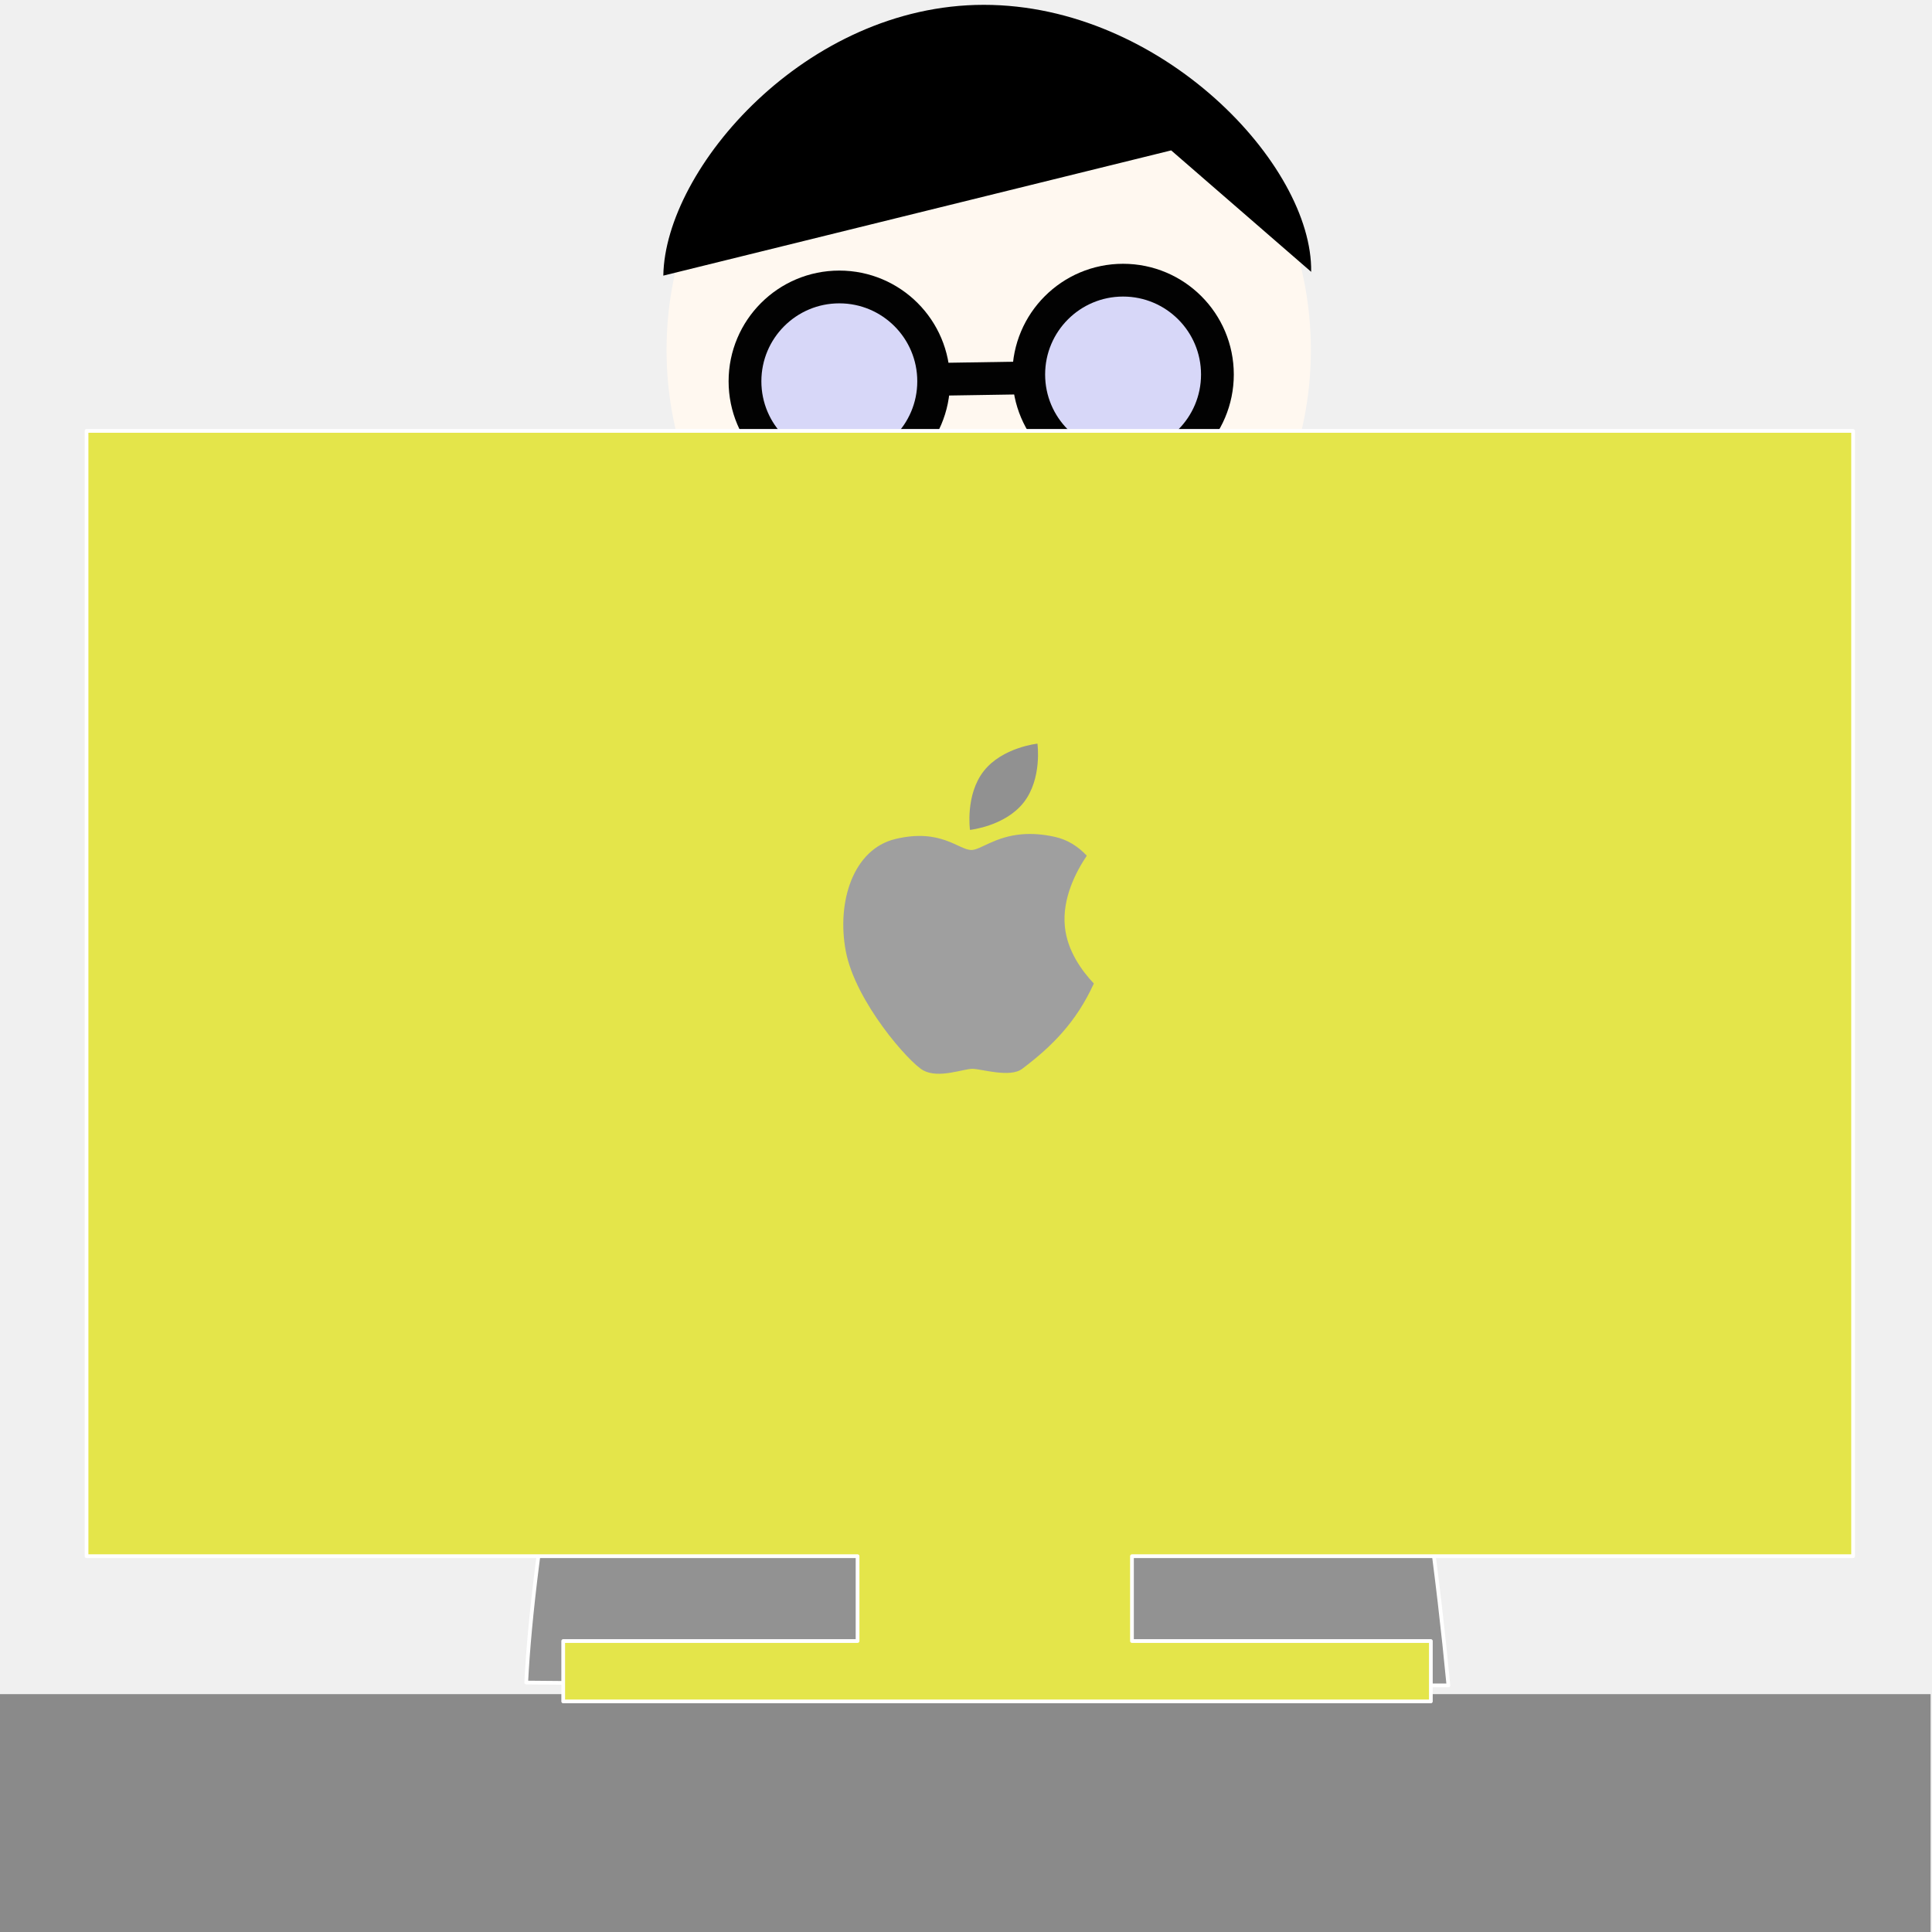
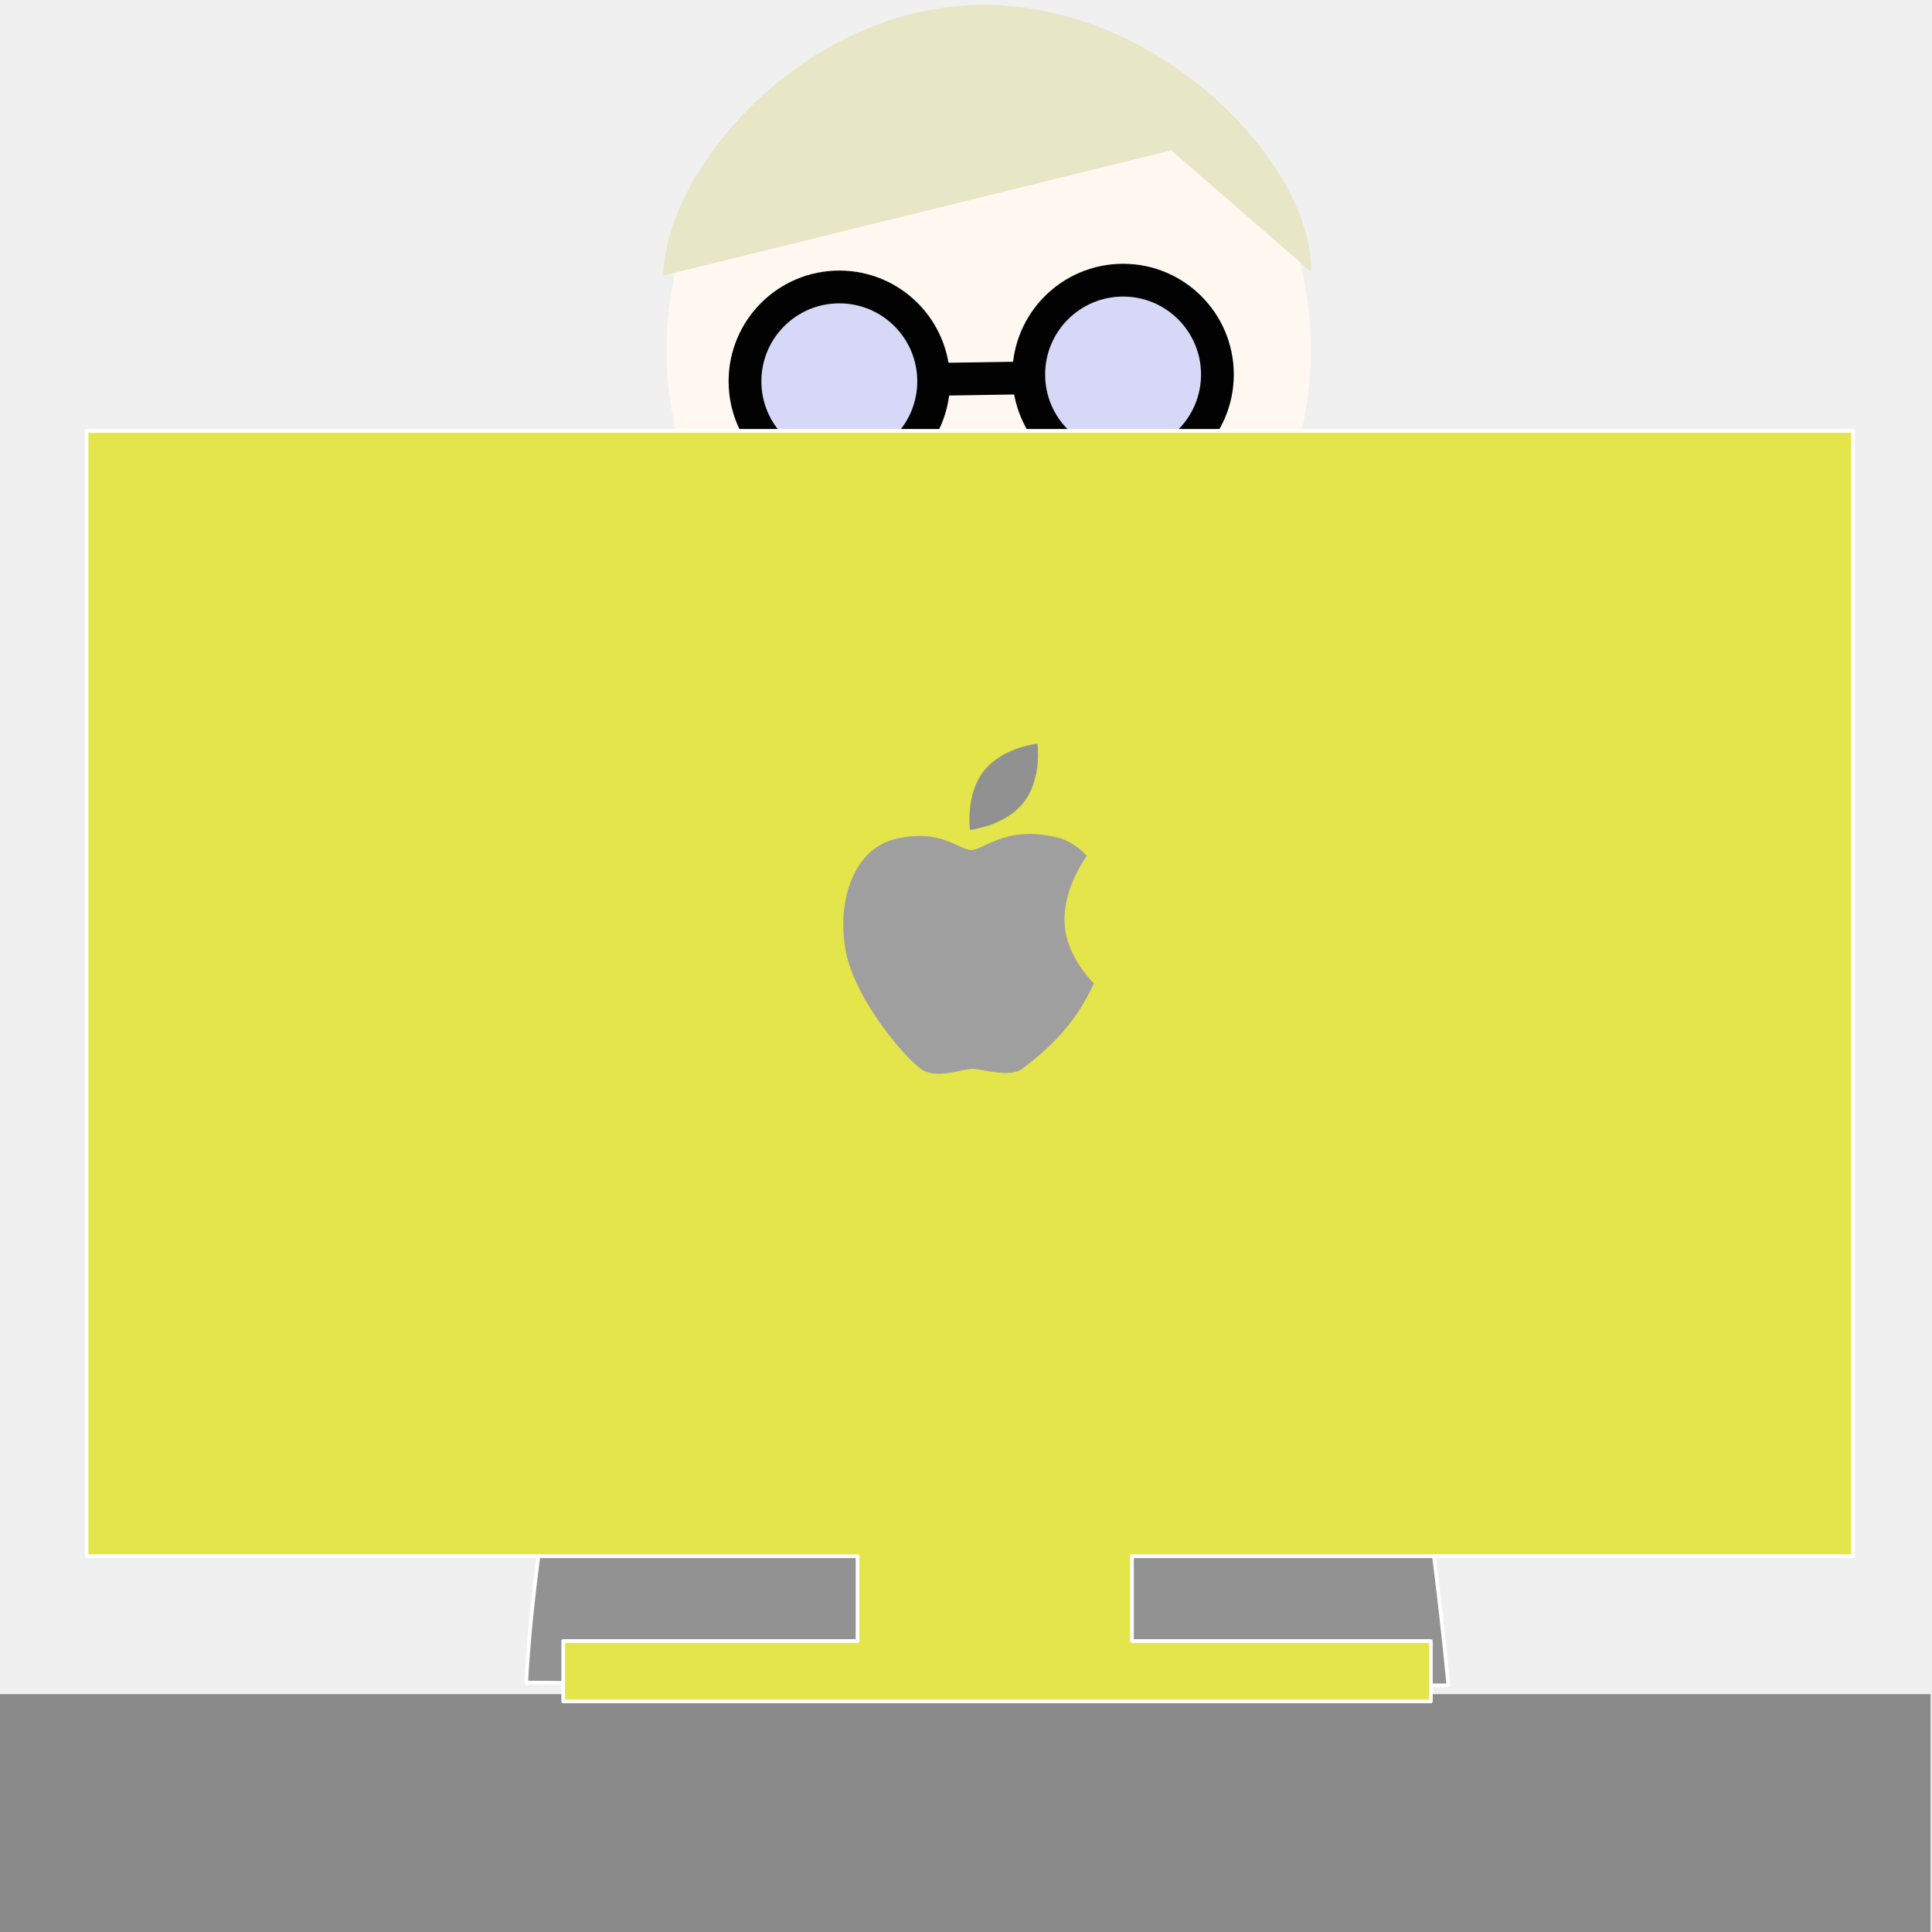
<svg xmlns="http://www.w3.org/2000/svg" height="100%" stroke-miterlimit="10" style="fill-rule:nonzero;clip-rule:evenodd;stroke-linecap:round;stroke-linejoin:round;" version="1.1" viewBox="0 0 1024 1024" width="100%" xml:space="preserve">
  <defs />
  <clipPath id="ArtboardFrame">
    <rect height="1024" width="1024" x="0" y="0" />
  </clipPath>
  <g clip-path="url(#ArtboardFrame)" id="Front">
    <path d="M278.908 891.787C285.514 757.592 364.595 331.745 520.143 331.53C675.692 331.316 745.936 665.607 767.69 893.276C456.594 893.705 278.908 891.787 278.908 891.787Z" fill="#929292" fill-rule="nonzero" opacity="1" stroke="#ffffff" stroke-linecap="butt" stroke-linejoin="round" stroke-width="1.977" />
    <path d="M353.29 185.516C353.29 87.188 429.736 7.477 524.039 7.477C618.341 7.477 694.787 87.188 694.787 185.516C694.787 283.845 618.341 363.556 524.039 363.556C429.736 363.556 353.29 283.845 353.29 185.516Z" fill="#fff8f0" fill-rule="nonzero" opacity="1" stroke="none" />
-     <path d="M351.573 146.089C352.454 89.408 427.12 2.564 521.422 2.564C615.724 2.564 695.824 87.39 694.942 144.072L620.748 79.709L351.573 146.089Z" fill="#000000" fill-rule="nonzero" opacity="1" stroke="none" />
+     <path d="M351.573 146.089C352.454 89.408 427.12 2.564 521.422 2.564C615.724 2.564 695.824 87.39 694.942 144.072L620.748 79.709L351.573 146.089Z" fill="#e7e7c7" fill-rule="nonzero" opacity="1" stroke="none" />
    <path d="M315.932 897.929L727.859 897.929L727.859 929.935L315.932 929.935L315.932 897.929Z" fill="#26263f" fill-rule="nonzero" opacity="1" stroke="none" />
    <path d="M-0.558 897.929L1023.25 897.929L1023.25 1028.46L-0.558 1028.46L-0.558 897.929Z" fill="#8a8a8a" fill-rule="nonzero" opacity="1" stroke="none" />
    <path d="M394.859 202.094C394.859 174.479 417.245 152.094 444.859 152.094C472.473 152.094 494.859 174.479 494.859 202.094C494.859 229.708 472.473 252.094 444.859 252.094C417.245 252.094 394.859 229.708 394.859 202.094Z" fill="#d7d7f8" fill-rule="nonzero" opacity="1" stroke="#020202" stroke-linecap="butt" stroke-linejoin="round" stroke-width="17.368" />
    <path d="M545.256 198.496C545.256 170.881 567.641 148.496 595.256 148.496C622.87 148.496 645.256 170.881 645.256 198.496C645.256 226.11 622.87 248.496 595.256 248.496C567.641 248.496 545.256 226.11 545.256 198.496Z" fill="#d7d7f8" fill-rule="nonzero" opacity="1" stroke="#020202" stroke-linecap="butt" stroke-linejoin="round" stroke-width="17.368" />
    <path d="M499.8 200.999L545.135 200.279" fill="none" opacity="1" stroke="#020202" stroke-linecap="butt" stroke-linejoin="round" stroke-width="17.368" />
    <path d="M45.869 228.375L45.869 824.812L454.524 824.812L454.524 869.781L298.514 869.781L298.514 901.781L758.382 901.781L758.382 869.781L599.964 869.781L599.964 824.812L982.176 824.812L982.176 228.375L45.869 228.375Z" fill="#e4e54a" fill-rule="nonzero" opacity="1" stroke="#ffffff" stroke-linecap="butt" stroke-linejoin="round" stroke-width="1.977" />
    <path d="M521.385 408.714C531.257 396.09 549.865 394.15 549.865 394.15C549.865 394.15 552.467 412.677 542.594 425.301C532.722 437.925 514.114 439.866 514.114 439.866C514.114 439.866 511.512 421.338 521.385 408.714Z" fill="#919191" fill-rule="nonzero" opacity="1" stroke="none" />
    <path d="M541.939 442.163C527.292 443.314 519.67 450.544 514.831 450.507C508.008 450.456 498.67 438.902 474.566 444.689C452.214 450.055 443.349 477.98 448.283 504.12C453.347 530.952 481.87 563.278 489.342 567.327C497.654 571.83 510.534 566.445 515.479 566.503C520.251 566.56 535.3 571.364 541.722 566.538C557.371 554.779 570.394 541.832 579.761 521.291C573.269 514.39 565.779 504.023 564.426 491.377C562.781 476.006 570.621 461.54 576.023 453.544C571.445 448.604 565.75 445.026 559.099 443.553C552.499 442.092 546.821 441.779 541.939 442.163Z" fill="#9f9f9f" fill-rule="nonzero" opacity="1" stroke="none" />
    <g opacity="1" />
  </g>
</svg>
